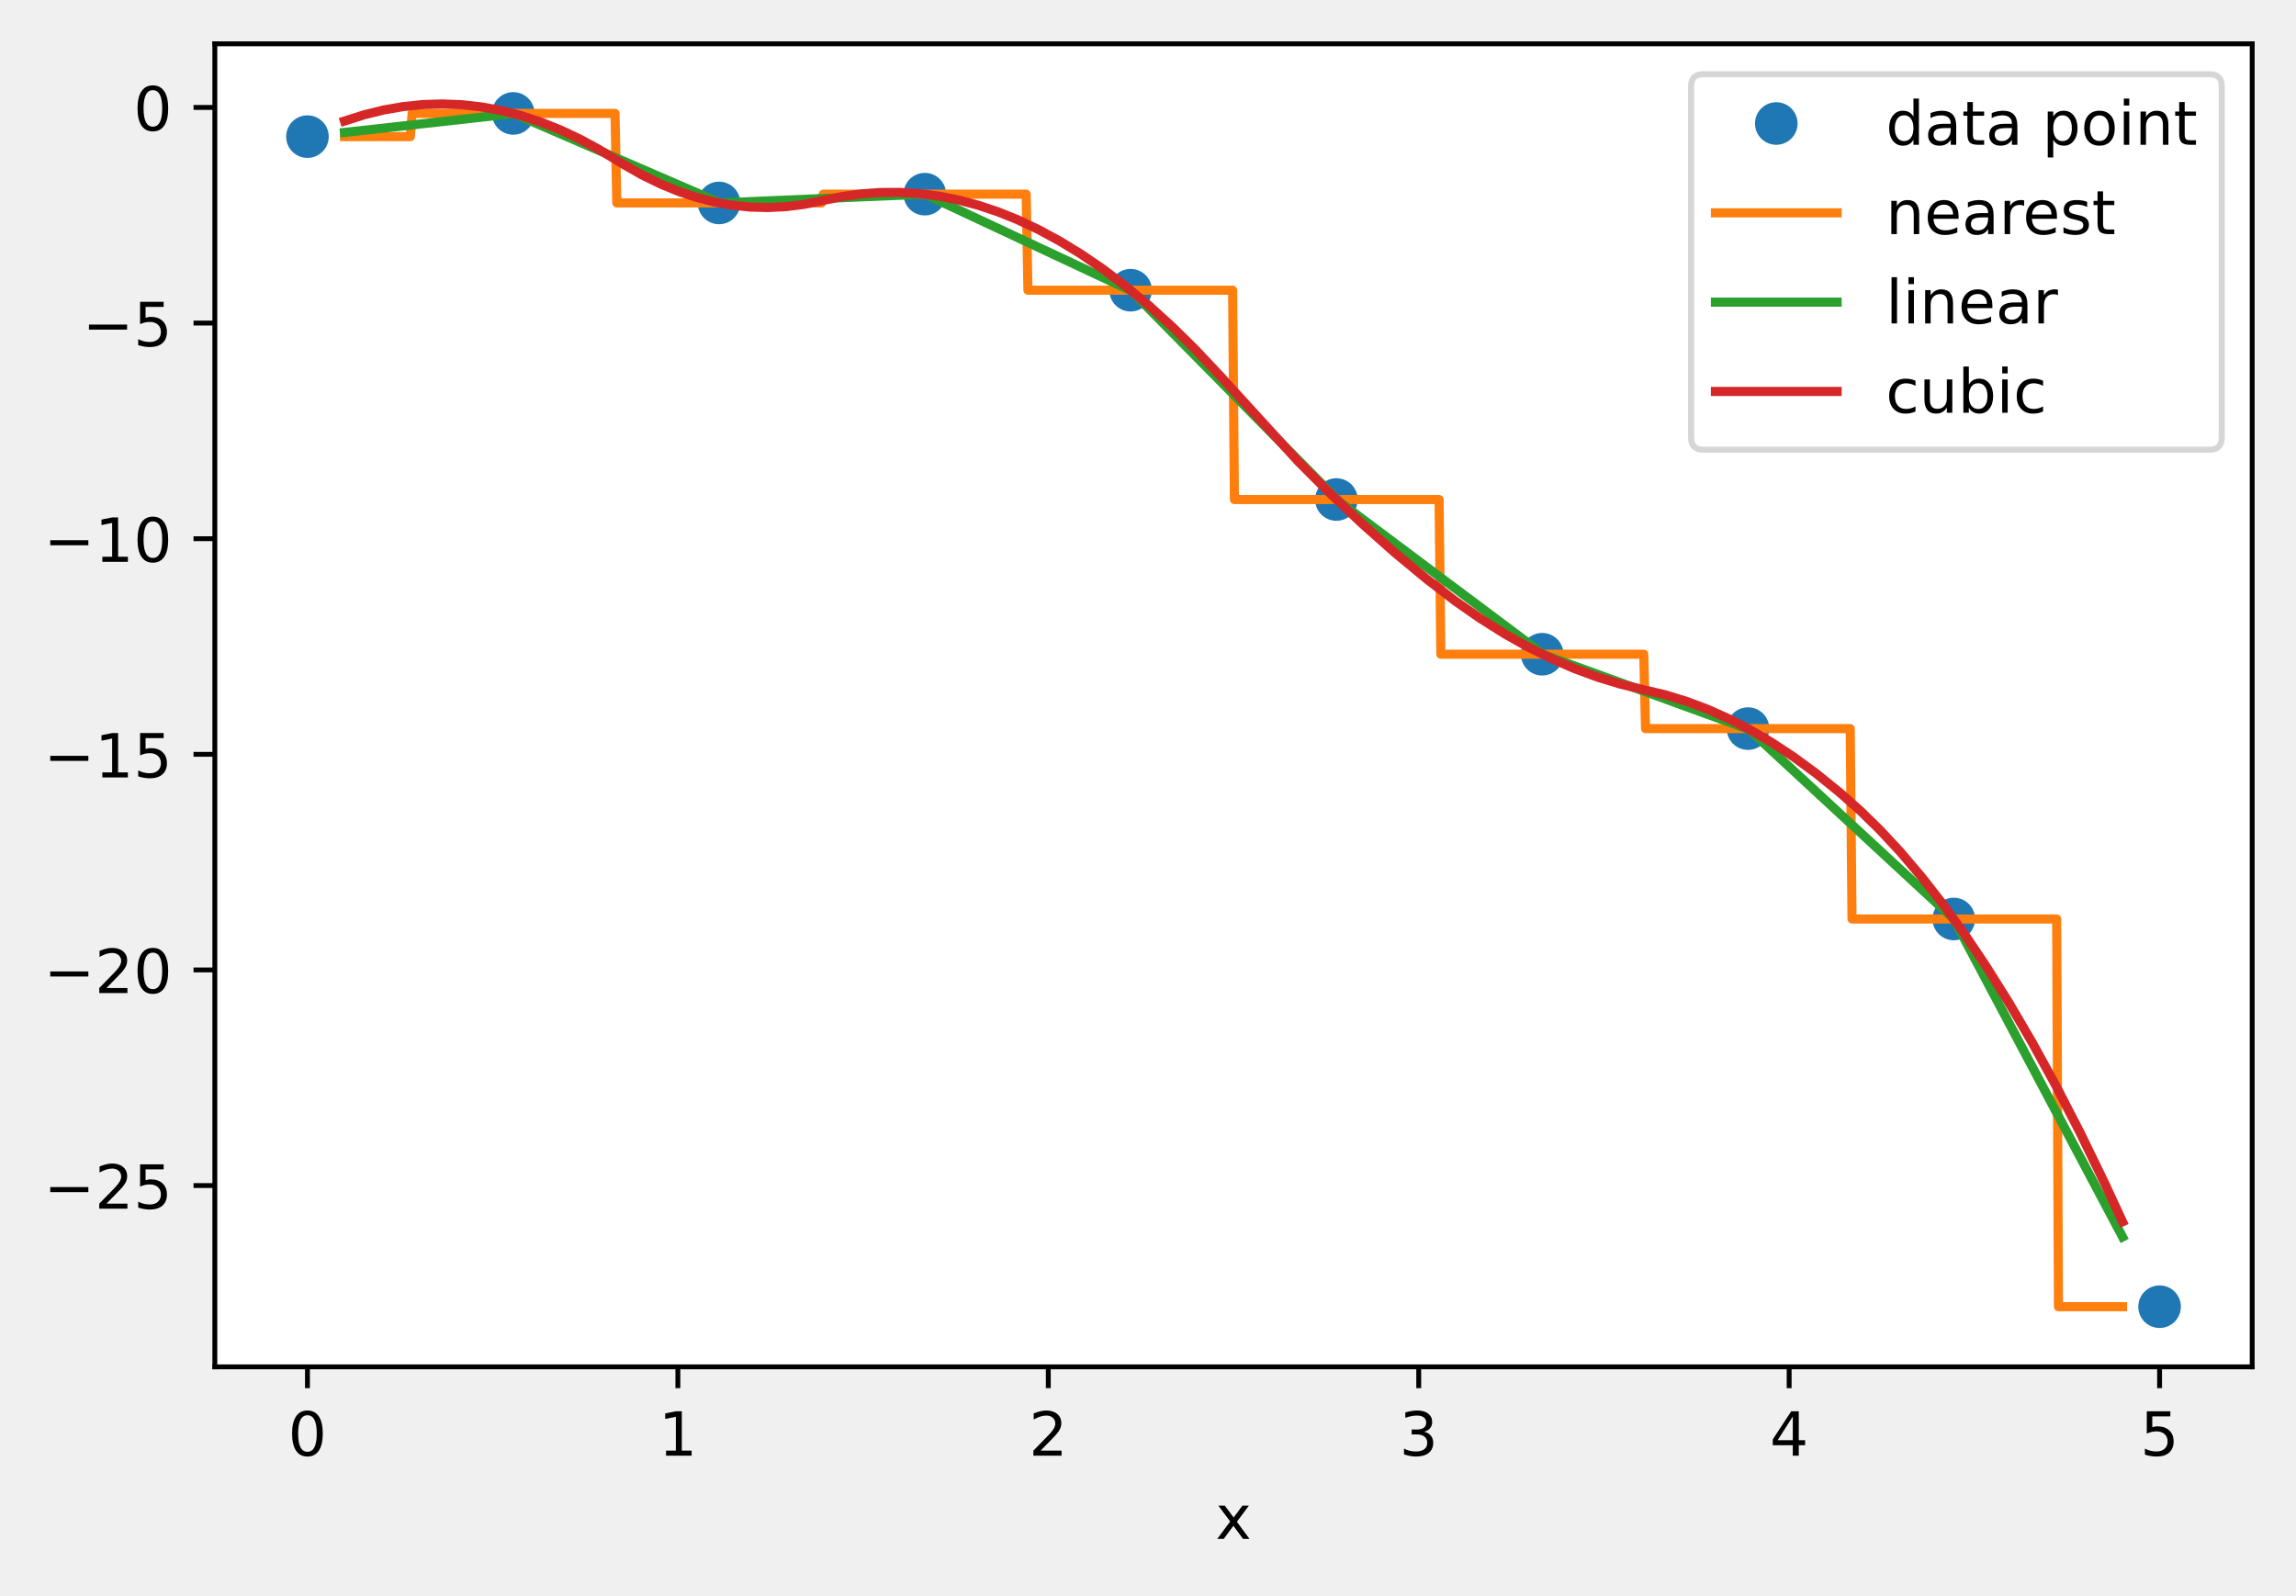
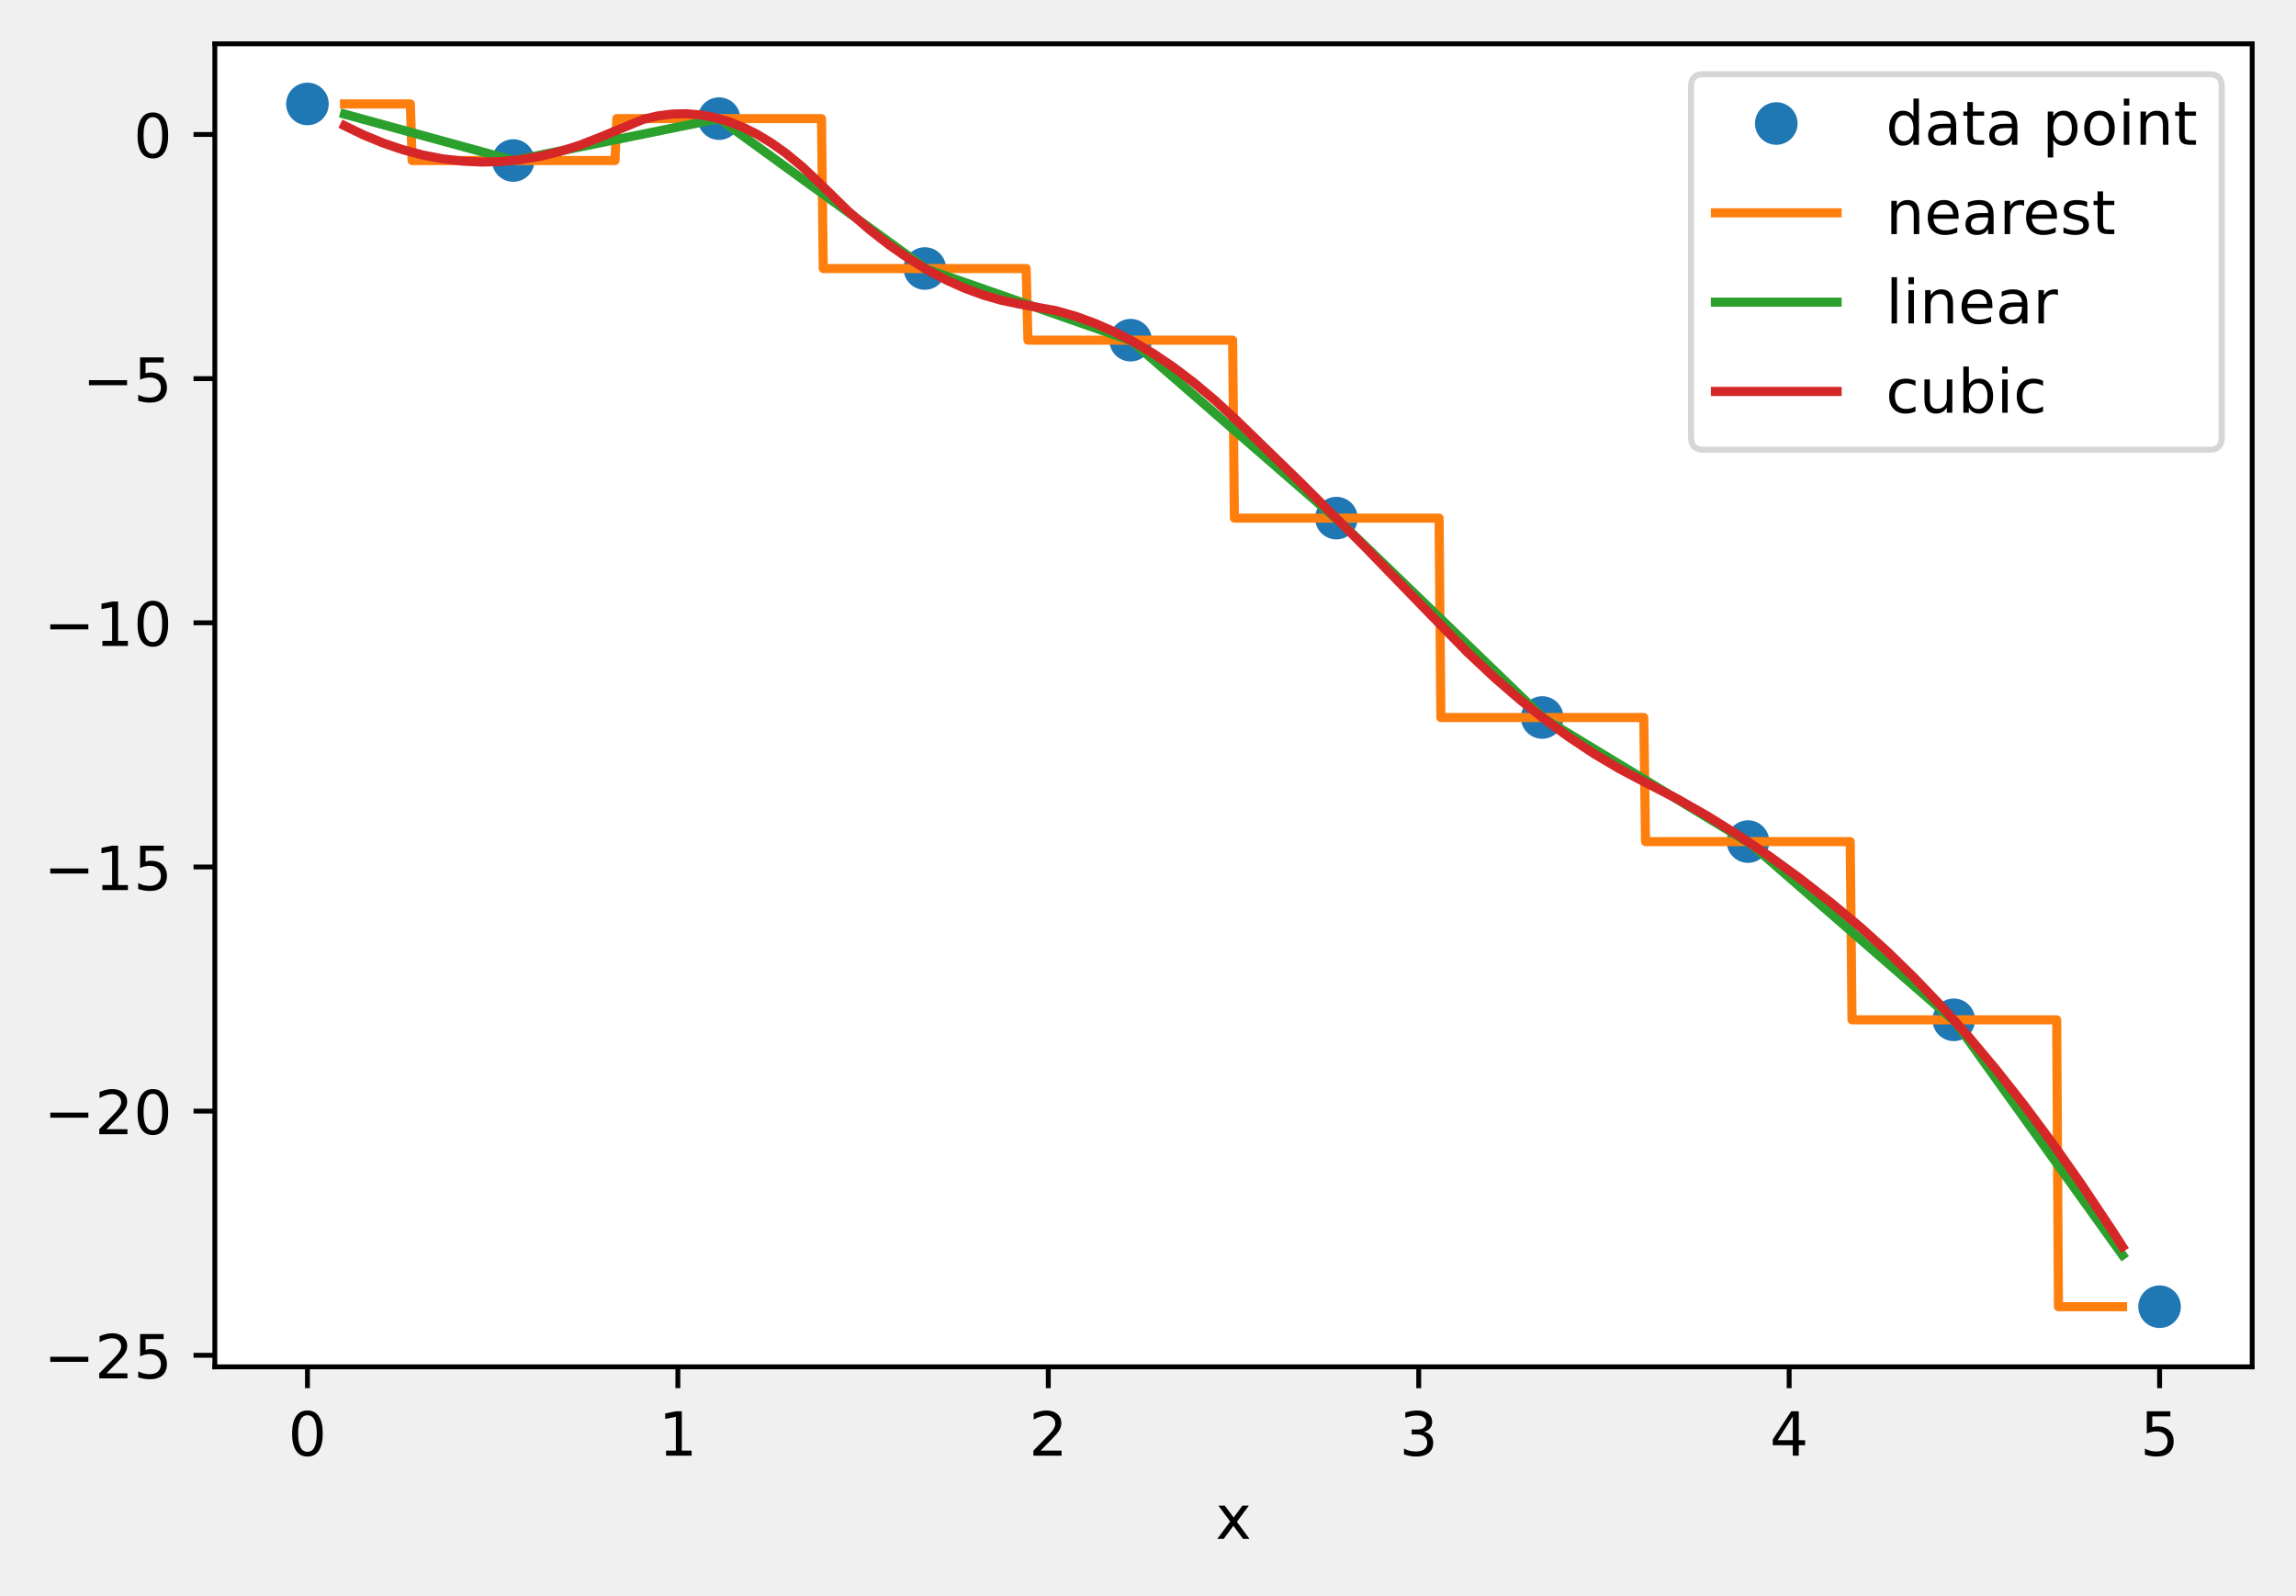
<svg xmlns="http://www.w3.org/2000/svg" xmlns:xlink="http://www.w3.org/1999/xlink" height="262.196pt" version="1.1" viewBox="0 0 377.305 262.196" width="377.305pt">
  <defs>
    <style type="text/css">*{stroke-linecap:butt;stroke-linejoin:round;}</style>
  </defs>
  <g id="figure_1">
    <g id="patch_1">
      <path d="M 0 262.196  L 377.305 262.196  L 377.305 0  L 0 0  z " style="fill:none;" />
    </g>
    <g id="axes_1">
      <g id="patch_2">
        <path d="M 35.305 224.64  L 370.105 224.64  L 370.105 7.2  L 35.305 7.2  z " style="fill:#ffffff;" />
      </g>
      <g id="matplotlib.axis_1">
        <g id="xtick_1">
          <g id="line2d_1">
            <defs>
-               <path d="M 0 0  L 0 3.5  " id="m76cf9fc1ed" style="stroke:#000000;stroke-width:0.8;" />
-             </defs>
-             <g>
-               <use style="stroke:#000000;stroke-width:0.8;" x="50.523" xlink:href="#m76cf9fc1ed" y="224.64" />
+               <path d="M 0 0  L 0 3.5  " id="m26c79f5d9f" style="stroke:#000000;stroke-width:0.8;" />
+             </defs>
+             <g>
+               <use style="stroke:#000000;stroke-width:0.8;" x="50.523" xlink:href="#m26c79f5d9f" y="224.64" />
            </g>
          </g>
          <g id="text_1">
            <g transform="translate(47.34162 239.2384)scale(0.1 -0.1)">
              <defs>
                <path d="M 31.781 66.406  Q 24.172 66.406 20.328 58.906  Q 16.5 51.422 16.5 36.375  Q 16.5 21.391 20.328 13.891  Q 24.172 6.391 31.781 6.391  Q 39.453 6.391 43.281 13.891  Q 47.125 21.391 47.125 36.375  Q 47.125 51.422 43.281 58.906  Q 39.453 66.406 31.781 66.406  z M 31.781 74.219  Q 44.047 74.219 50.516 64.516  Q 56.984 54.828 56.984 36.375  Q 56.984 17.969 50.516 8.266  Q 44.047 -1.422 31.781 -1.422  Q 19.531 -1.422 13.062 8.266  Q 6.594 17.969 6.594 36.375  Q 6.594 54.828 13.062 64.516  Q 19.531 74.219 31.781 74.219  z " id="DejaVuSans-48" />
              </defs>
              <use xlink:href="#DejaVuSans-48" />
            </g>
          </g>
        </g>
        <g id="xtick_2">
          <g id="line2d_2">
            <g>
-               <use style="stroke:#000000;stroke-width:0.8;" x="111.396" xlink:href="#m76cf9fc1ed" y="224.64" />
+               <use style="stroke:#000000;stroke-width:0.8;" x="111.396" xlink:href="#m26c79f5d9f" y="224.64" />
            </g>
          </g>
          <g id="text_2">
            <g transform="translate(108.2143 239.2384)scale(0.1 -0.1)">
              <defs>
                <path d="M 12.406 8.297  L 28.516 8.297  L 28.516 63.922  L 10.984 60.406  L 10.984 69.391  L 28.422 72.906  L 38.281 72.906  L 38.281 8.297  L 54.391 8.297  L 54.391 0  L 12.406 0  z " id="DejaVuSans-49" />
              </defs>
              <use xlink:href="#DejaVuSans-49" />
            </g>
          </g>
        </g>
        <g id="xtick_3">
          <g id="line2d_3">
            <g>
-               <use style="stroke:#000000;stroke-width:0.8;" x="172.268" xlink:href="#m76cf9fc1ed" y="224.64" />
+               <use style="stroke:#000000;stroke-width:0.8;" x="172.268" xlink:href="#m26c79f5d9f" y="224.64" />
            </g>
          </g>
          <g id="text_3">
            <g transform="translate(169.0871 239.2384)scale(0.1 -0.1)">
              <defs>
                <path d="M 19.188 8.297  L 53.609 8.297  L 53.609 0  L 7.328 0  L 7.328 8.297  Q 12.938 14.109 22.625 23.891  Q 32.328 33.688 34.812 36.531  Q 39.547 41.844 41.422 45.531  Q 43.312 49.219 43.312 52.781  Q 43.312 58.594 39.234 62.25  Q 35.156 65.922 28.609 65.922  Q 23.969 65.922 18.812 64.312  Q 13.672 62.703 7.812 59.422  L 7.812 69.391  Q 13.766 71.781 18.938 73  Q 24.125 74.219 28.422 74.219  Q 39.75 74.219 46.484 68.547  Q 53.219 62.891 53.219 53.422  Q 53.219 48.922 51.531 44.891  Q 49.859 40.875 45.406 35.406  Q 44.188 33.984 37.641 27.219  Q 31.109 20.453 19.188 8.297  z " id="DejaVuSans-50" />
              </defs>
              <use xlink:href="#DejaVuSans-50" />
            </g>
          </g>
        </g>
        <g id="xtick_4">
          <g id="line2d_4">
            <g>
-               <use style="stroke:#000000;stroke-width:0.8;" x="233.141" xlink:href="#m76cf9fc1ed" y="224.64" />
+               <use style="stroke:#000000;stroke-width:0.8;" x="233.141" xlink:href="#m26c79f5d9f" y="224.64" />
            </g>
          </g>
          <g id="text_4">
            <g transform="translate(229.9598 239.2384)scale(0.1 -0.1)">
              <defs>
                <path d="M 40.578 39.312  Q 47.656 37.797 51.625 33  Q 55.609 28.219 55.609 21.188  Q 55.609 10.406 48.188 4.484  Q 40.766 -1.422 27.094 -1.422  Q 22.516 -1.422 17.656 -0.516  Q 12.797 0.391 7.625 2.203  L 7.625 11.719  Q 11.719 9.328 16.594 8.109  Q 21.484 6.891 26.812 6.891  Q 36.078 6.891 40.938 10.547  Q 45.797 14.203 45.797 21.188  Q 45.797 27.641 41.281 31.266  Q 36.766 34.906 28.719 34.906  L 20.219 34.906  L 20.219 43.016  L 29.109 43.016  Q 36.375 43.016 40.234 45.922  Q 44.094 48.828 44.094 54.297  Q 44.094 59.906 40.109 62.906  Q 36.141 65.922 28.719 65.922  Q 24.656 65.922 20.016 65.031  Q 15.375 64.156 9.812 62.312  L 9.812 71.094  Q 15.438 72.656 20.344 73.438  Q 25.25 74.219 29.594 74.219  Q 40.828 74.219 47.359 69.109  Q 53.906 64.016 53.906 55.328  Q 53.906 49.266 50.438 45.094  Q 46.969 40.922 40.578 39.312  z " id="DejaVuSans-51" />
              </defs>
              <use xlink:href="#DejaVuSans-51" />
            </g>
          </g>
        </g>
        <g id="xtick_5">
          <g id="line2d_5">
            <g>
-               <use style="stroke:#000000;stroke-width:0.8;" x="294.014" xlink:href="#m76cf9fc1ed" y="224.64" />
+               <use style="stroke:#000000;stroke-width:0.8;" x="294.014" xlink:href="#m26c79f5d9f" y="224.64" />
            </g>
          </g>
          <g id="text_5">
            <g transform="translate(290.8325 239.2384)scale(0.1 -0.1)">
              <defs>
                <path d="M 37.797 64.312  L 12.891 25.391  L 37.797 25.391  z M 35.203 72.906  L 47.609 72.906  L 47.609 25.391  L 58.016 25.391  L 58.016 17.188  L 47.609 17.188  L 47.609 0  L 37.797 0  L 37.797 17.188  L 4.891 17.188  L 4.891 26.703  z " id="DejaVuSans-52" />
              </defs>
              <use xlink:href="#DejaVuSans-52" />
            </g>
          </g>
        </g>
        <g id="xtick_6">
          <g id="line2d_6">
            <g>
-               <use style="stroke:#000000;stroke-width:0.8;" x="354.887" xlink:href="#m76cf9fc1ed" y="224.64" />
+               <use style="stroke:#000000;stroke-width:0.8;" x="354.887" xlink:href="#m26c79f5d9f" y="224.64" />
            </g>
          </g>
          <g id="text_6">
            <g transform="translate(351.7053 239.2384)scale(0.1 -0.1)">
              <defs>
                <path d="M 10.797 72.906  L 49.516 72.906  L 49.516 64.594  L 19.828 64.594  L 19.828 46.734  Q 21.969 47.469 24.109 47.828  Q 26.266 48.188 28.422 48.188  Q 40.625 48.188 47.75 41.5  Q 54.891 34.812 54.891 23.391  Q 54.891 11.625 47.562 5.094  Q 40.234 -1.422 26.906 -1.422  Q 22.312 -1.422 17.547 -0.641  Q 12.797 0.141 7.719 1.703  L 7.719 11.625  Q 12.109 9.234 16.797 8.062  Q 21.484 6.891 26.703 6.891  Q 35.156 6.891 40.078 11.328  Q 45.016 15.766 45.016 23.391  Q 45.016 31 40.078 35.438  Q 35.156 39.891 26.703 39.891  Q 22.75 39.891 18.812 39.016  Q 14.891 38.141 10.797 36.281  z " id="DejaVuSans-53" />
              </defs>
              <use xlink:href="#DejaVuSans-53" />
            </g>
          </g>
        </g>
        <g id="text_7">
          <g transform="translate(199.7453 252.9166)scale(0.1 -0.1)">
            <defs>
              <path d="M 54.891 54.688  L 35.109 28.078  L 55.906 0  L 45.312 0  L 29.391 21.484  L 13.484 0  L 2.875 0  L 24.125 28.609  L 4.688 54.688  L 15.281 54.688  L 29.781 35.203  L 44.281 54.688  z " id="DejaVuSans-120" />
            </defs>
            <use xlink:href="#DejaVuSans-120" />
          </g>
        </g>
      </g>
      <g id="matplotlib.axis_2">
        <g id="ytick_1">
          <g id="line2d_7">
            <defs>
-               <path d="M 0 0  L -3.5 0  " id="m6fdab94261" style="stroke:#000000;stroke-width:0.8;" />
-             </defs>
-             <g>
-               <use style="stroke:#000000;stroke-width:0.8;" x="35.305" xlink:href="#m6fdab94261" y="194.847" />
+               <path d="M 0 0  L -3.5 0  " id="m3339cc3ca1" style="stroke:#000000;stroke-width:0.8;" />
+             </defs>
+             <g>
+               <use style="stroke:#000000;stroke-width:0.8;" x="35.305" xlink:href="#m3339cc3ca1" y="222.739" />
            </g>
          </g>
          <g id="text_8">
-             <g transform="translate(7.2 198.6462)scale(0.1 -0.1)">
+             <g transform="translate(7.2 226.5384)scale(0.1 -0.1)">
              <defs>
                <path d="M 10.594 35.5  L 73.188 35.5  L 73.188 27.203  L 10.594 27.203  z " id="DejaVuSans-8722" />
              </defs>
              <use xlink:href="#DejaVuSans-8722" />
              <use x="83.789" xlink:href="#DejaVuSans-50" />
              <use x="147.412" xlink:href="#DejaVuSans-53" />
            </g>
          </g>
        </g>
        <g id="ytick_2">
          <g id="line2d_8">
            <g>
-               <use style="stroke:#000000;stroke-width:0.8;" x="35.305" xlink:href="#m6fdab94261" y="159.409" />
+               <use style="stroke:#000000;stroke-width:0.8;" x="35.305" xlink:href="#m3339cc3ca1" y="182.612" />
            </g>
          </g>
          <g id="text_9">
-             <g transform="translate(7.2 163.2084)scale(0.1 -0.1)">
+             <g transform="translate(7.2 186.411)scale(0.1 -0.1)">
              <use xlink:href="#DejaVuSans-8722" />
              <use x="83.789" xlink:href="#DejaVuSans-50" />
              <use x="147.412" xlink:href="#DejaVuSans-48" />
            </g>
          </g>
        </g>
        <g id="ytick_3">
          <g id="line2d_9">
            <g>
-               <use style="stroke:#000000;stroke-width:0.8;" x="35.305" xlink:href="#m6fdab94261" y="123.971" />
+               <use style="stroke:#000000;stroke-width:0.8;" x="35.305" xlink:href="#m3339cc3ca1" y="142.484" />
            </g>
          </g>
          <g id="text_10">
-             <g transform="translate(7.2 127.7706)scale(0.1 -0.1)">
+             <g transform="translate(7.2 146.2836)scale(0.1 -0.1)">
              <use xlink:href="#DejaVuSans-8722" />
              <use x="83.789" xlink:href="#DejaVuSans-49" />
              <use x="147.412" xlink:href="#DejaVuSans-53" />
            </g>
          </g>
        </g>
        <g id="ytick_4">
          <g id="line2d_10">
            <g>
-               <use style="stroke:#000000;stroke-width:0.8;" x="35.305" xlink:href="#m6fdab94261" y="88.534" />
+               <use style="stroke:#000000;stroke-width:0.8;" x="35.305" xlink:href="#m3339cc3ca1" y="102.357" />
            </g>
          </g>
          <g id="text_11">
-             <g transform="translate(7.2 92.33283)scale(0.1 -0.1)">
+             <g transform="translate(7.2 106.1562)scale(0.1 -0.1)">
              <use xlink:href="#DejaVuSans-8722" />
              <use x="83.789" xlink:href="#DejaVuSans-49" />
              <use x="147.412" xlink:href="#DejaVuSans-48" />
            </g>
          </g>
        </g>
        <g id="ytick_5">
          <g id="line2d_11">
            <g>
-               <use style="stroke:#000000;stroke-width:0.8;" x="35.305" xlink:href="#m6fdab94261" y="53.096" />
+               <use style="stroke:#000000;stroke-width:0.8;" x="35.305" xlink:href="#m3339cc3ca1" y="62.23" />
            </g>
          </g>
          <g id="text_12">
-             <g transform="translate(13.5625 56.89505)scale(0.1 -0.1)">
+             <g transform="translate(13.5625 66.02886)scale(0.1 -0.1)">
              <use xlink:href="#DejaVuSans-8722" />
              <use x="83.789" xlink:href="#DejaVuSans-53" />
            </g>
          </g>
        </g>
        <g id="ytick_6">
          <g id="line2d_12">
            <g>
-               <use style="stroke:#000000;stroke-width:0.8;" x="35.305" xlink:href="#m6fdab94261" y="17.658" />
+               <use style="stroke:#000000;stroke-width:0.8;" x="35.305" xlink:href="#m3339cc3ca1" y="22.102" />
            </g>
          </g>
          <g id="text_13">
-             <g transform="translate(21.94219 21.45728)scale(0.1 -0.1)">
+             <g transform="translate(21.94219 25.90148)scale(0.1 -0.1)">
              <use xlink:href="#DejaVuSans-48" />
            </g>
          </g>
        </g>
      </g>
      <g id="line2d_13">
        <defs>
-           <path d="M 0 3  C 0.796 3 1.559 2.684 2.121 2.121  C 2.684 1.559 3 0.796 3 0  C 3 -0.796 2.684 -1.559 2.121 -2.121  C 1.559 -2.684 0.796 -3 0 -3  C -0.796 -3 -1.559 -2.684 -2.121 -2.121  C -2.684 -1.559 -3 -0.796 -3 0  C -3 0.796 -2.684 1.559 -2.121 2.121  C -1.559 2.684 -0.796 3 0 3  z " id="ma71629aff0" style="stroke:#1f77b4;" />
+           <path d="M 0 3  C 0.796 3 1.559 2.684 2.121 2.121  C 2.684 1.559 3 0.796 3 0  C 3 -0.796 2.684 -1.559 2.121 -2.121  C 1.559 -2.684 0.796 -3 0 -3  C -0.796 -3 -1.559 -2.684 -2.121 -2.121  C -2.684 -1.559 -3 -0.796 -3 0  C -3 0.796 -2.684 1.559 -2.121 2.121  C -1.559 2.684 -0.796 3 0 3  z " id="mc976bdf10b" style="stroke:#1f77b4;" />
        </defs>
-         <g clip-path="url(#p6786c105f7)">
-           <use style="fill:#1f77b4;stroke:#1f77b4;" x="50.523" xlink:href="#ma71629aff0" y="22.454" />
-           <use style="fill:#1f77b4;stroke:#1f77b4;" x="84.341" xlink:href="#ma71629aff0" y="18.641" />
-           <use style="fill:#1f77b4;stroke:#1f77b4;" x="118.159" xlink:href="#ma71629aff0" y="33.353" />
-           <use style="fill:#1f77b4;stroke:#1f77b4;" x="151.977" xlink:href="#ma71629aff0" y="31.911" />
-           <use style="fill:#1f77b4;stroke:#1f77b4;" x="185.796" xlink:href="#ma71629aff0" y="47.697" />
-           <use style="fill:#1f77b4;stroke:#1f77b4;" x="219.614" xlink:href="#ma71629aff0" y="82.095" />
-           <use style="fill:#1f77b4;stroke:#1f77b4;" x="253.432" xlink:href="#ma71629aff0" y="107.522" />
-           <use style="fill:#1f77b4;stroke:#1f77b4;" x="287.25" xlink:href="#ma71629aff0" y="119.747" />
-           <use style="fill:#1f77b4;stroke:#1f77b4;" x="321.068" xlink:href="#ma71629aff0" y="151.037" />
-           <use style="fill:#1f77b4;stroke:#1f77b4;" x="354.887" xlink:href="#ma71629aff0" y="214.756" />
+         <g clip-path="url(#p5be84748f5)">
+           <use style="fill:#1f77b4;stroke:#1f77b4;" x="50.523" xlink:href="#mc976bdf10b" y="17.084" />
+           <use style="fill:#1f77b4;stroke:#1f77b4;" x="84.341" xlink:href="#mc976bdf10b" y="26.381" />
+           <use style="fill:#1f77b4;stroke:#1f77b4;" x="118.159" xlink:href="#mc976bdf10b" y="19.498" />
+           <use style="fill:#1f77b4;stroke:#1f77b4;" x="151.977" xlink:href="#mc976bdf10b" y="44.13" />
+           <use style="fill:#1f77b4;stroke:#1f77b4;" x="185.796" xlink:href="#mc976bdf10b" y="55.906" />
+           <use style="fill:#1f77b4;stroke:#1f77b4;" x="219.614" xlink:href="#mc976bdf10b" y="85.153" />
+           <use style="fill:#1f77b4;stroke:#1f77b4;" x="253.432" xlink:href="#mc976bdf10b" y="117.921" />
+           <use style="fill:#1f77b4;stroke:#1f77b4;" x="287.25" xlink:href="#mc976bdf10b" y="138.315" />
+           <use style="fill:#1f77b4;stroke:#1f77b4;" x="321.068" xlink:href="#mc976bdf10b" y="167.608" />
+           <use style="fill:#1f77b4;stroke:#1f77b4;" x="354.887" xlink:href="#mc976bdf10b" y="214.756" />
        </g>
      </g>
      <g id="line2d_14">
-         <path clip-path="url(#p6786c105f7)" d="M 56.61 22.454  L 67.432 22.454  L 67.724 18.641  L 101.067 18.641  L 101.36 33.353  L 134.995 33.353  L 135.288 31.911  L 168.631 31.911  L 168.923 47.697  L 202.558 47.697  L 202.851 82.095  L 236.486 82.095  L 236.779 107.522  L 270.122 107.522  L 270.414 119.747  L 304.05 119.747  L 304.342 151.037  L 337.977 151.037  L 338.27 214.756  L 348.799 214.756  L 348.799 214.756  " style="fill:none;stroke:#ff7f0e;stroke-linecap:square;stroke-width:1.5;" />
+         <path clip-path="url(#p5be84748f5)" d="M 56.61 17.084  L 67.432 17.084  L 67.724 26.381  L 101.067 26.381  L 101.36 19.498  L 134.995 19.498  L 135.288 44.13  L 168.631 44.13  L 168.923 55.906  L 202.558 55.906  L 202.851 85.153  L 236.486 85.153  L 236.779 117.921  L 270.122 117.921  L 270.414 138.315  L 304.05 138.315  L 304.342 167.608  L 337.977 167.608  L 338.27 214.756  L 348.799 214.756  L 348.799 214.756  " style="fill:none;stroke:#ff7f0e;stroke-linecap:square;stroke-width:1.5;" />
      </g>
      <g id="line2d_15">
-         <path clip-path="url(#p6786c105f7)" d="M 56.61 21.768  L 84.396 18.665  L 118.324 33.346  L 151.959 31.912  L 156.054 33.814  L 185.887 47.79  L 220.107 82.467  L 253.743 107.634  L 287.378 119.865  L 321.013 150.986  L 322.476 153.689  L 348.799 203.287  L 348.799 203.287  " style="fill:none;stroke:#2ca02c;stroke-linecap:square;stroke-width:1.5;" />
+         <path clip-path="url(#p5be84748f5)" d="M 56.61 18.757  L 84.396 26.37  L 118.031 19.524  L 118.324 19.618  L 152.252 44.226  L 185.887 55.985  L 220.985 86.482  L 253.743 118.108  L 287.671 138.679  L 321.306 167.939  L 348.799 206.27  L 348.799 206.27  " style="fill:none;stroke:#2ca02c;stroke-linecap:square;stroke-width:1.5;" />
      </g>
      <g id="line2d_16">
-         <path clip-path="url(#p6786c105f7)" d="M 56.61 19.891  L 59.827 18.87  L 63.045 18.078  L 66.262 17.516  L 69.479 17.185  L 72.697 17.084  L 75.914 17.213  L 79.131 17.572  L 82.349 18.161  L 85.566 18.981  L 88.783 20.03  L 92 21.31  L 95.218 22.819  L 98.435 24.559  L 102.237 26.889  L 105.455 28.727  L 108.672 30.296  L 111.597 31.489  L 114.521 32.458  L 117.446 33.205  L 120.371 33.729  L 123.296 34.03  L 126.221 34.108  L 129.146 33.963  L 132.07 33.595  L 134.995 33.004  L 138.213 32.33  L 141.43 31.874  L 144.647 31.637  L 147.864 31.618  L 151.082 31.817  L 154.299 32.234  L 157.516 32.87  L 160.734 33.724  L 163.951 34.796  L 167.168 36.087  L 170.678 37.742  L 174.188 39.646  L 177.698 41.796  L 181.207 44.192  L 185.01 47.067  L 188.812 50.23  L 192.614 53.684  L 196.416 57.426  L 200.511 61.78  L 213.38 75.882  L 218.645 81.158  L 223.91 86.129  L 229.174 90.796  L 234.439 95.159  L 239.119 98.762  L 243.213 101.622  L 247.308 104.198  L 251.11 106.336  L 254.913 108.23  L 258.715 109.879  L 262.517 111.284  L 266.319 112.444  L 270.122 113.36  L 273.631 114.188  L 277.141 115.264  L 280.651 116.587  L 284.161 118.159  L 287.671 119.978  L 291.18 122.045  L 294.69 124.36  L 298.492 127.148  L 302.295 130.227  L 305.804 133.34  L 309.022 136.498  L 312.239 139.961  L 315.749 144.088  L 319.259 148.579  L 322.768 153.434  L 326.278 158.653  L 330.08 164.717  L 333.883 171.207  L 337.685 178.125  L 341.78 186.053  L 345.874 194.475  L 348.799 200.794  L 348.799 200.794  " style="fill:none;stroke:#d62728;stroke-linecap:square;stroke-width:1.5;" />
+         <path clip-path="url(#p5be84748f5)" d="M 56.61 20.663  L 59.827 22.217  L 63.045 23.538  L 66.262 24.624  L 69.479 25.477  L 72.697 26.095  L 75.914 26.48  L 79.131 26.632  L 82.349 26.549  L 85.566 26.233  L 88.783 25.683  L 92 24.899  L 95.218 23.881  L 98.435 22.629  L 105.747 19.598  L 108.087 19.05  L 110.427 18.747  L 112.767 18.691  L 115.106 18.881  L 117.446 19.316  L 119.786 19.998  L 122.126 20.925  L 124.466 22.099  L 126.806 23.518  L 129.146 25.184  L 131.778 27.352  L 134.41 29.831  L 139.382 34.698  L 142.892 37.749  L 146.11 40.259  L 149.327 42.495  L 152.544 44.456  L 155.761 46.142  L 158.686 47.437  L 161.611 48.505  L 164.536 49.345  L 167.461 49.959  L 173.603 51.075  L 176.82 51.999  L 180.037 53.174  L 183.255 54.601  L 186.472 56.28  L 189.689 58.211  L 192.907 60.393  L 196.124 62.827  L 199.634 65.769  L 203.143 69.009  L 213.673 79.242  L 224.202 89.787  L 234.731 100.646  L 241.166 107.226  L 245.553 111.339  L 249.648 114.888  L 253.743 118.159  L 257.837 121.151  L 261.932 123.865  L 266.027 126.299  L 269.829 128.31  L 275.679 131.319  L 280.651 134.154  L 285.623 137.247  L 290.595 140.597  L 295.568 144.206  L 300.832 148.307  L 305.804 152.454  L 310.192 156.419  L 314.579 160.7  L 318.966 165.295  L 323.353 170.205  L 328.033 175.789  L 332.713 181.731  L 337.392 188.032  L 342.072 194.69  L 347.044 202.157  L 348.799 204.889  L 348.799 204.889  " style="fill:none;stroke:#d62728;stroke-linecap:square;stroke-width:1.5;" />
      </g>
      <g id="patch_3">
        <path d="M 35.305 224.64  L 35.305 7.2  " style="fill:none;stroke:#000000;stroke-linecap:square;stroke-linejoin:miter;stroke-width:0.8;" />
      </g>
      <g id="patch_4">
        <path d="M 370.105 224.64  L 370.105 7.2  " style="fill:none;stroke:#000000;stroke-linecap:square;stroke-linejoin:miter;stroke-width:0.8;" />
      </g>
      <g id="patch_5">
        <path d="M 35.305 224.64  L 370.105 224.64  " style="fill:none;stroke:#000000;stroke-linecap:square;stroke-linejoin:miter;stroke-width:0.8;" />
      </g>
      <g id="patch_6">
        <path d="M 35.305 7.2  L 370.105 7.2  " style="fill:none;stroke:#000000;stroke-linecap:square;stroke-linejoin:miter;stroke-width:0.8;" />
      </g>
      <g id="legend_1">
        <g id="patch_7">
          <path d="M 279.898 73.912  L 363.105 73.912  Q 365.105 73.912 365.105 71.912  L 365.105 14.2  Q 365.105 12.2 363.105 12.2  L 279.898 12.2  Q 277.898 12.2 277.898 14.2  L 277.898 71.912  Q 277.898 73.912 279.898 73.912  z " style="fill:#ffffff;opacity:0.8;stroke:#cccccc;stroke-linejoin:miter;" />
        </g>
        <g id="line2d_17" />
        <g id="line2d_18">
          <g>
-             <use style="fill:#1f77b4;stroke:#1f77b4;" x="291.898" xlink:href="#ma71629aff0" y="20.298" />
+             <use style="fill:#1f77b4;stroke:#1f77b4;" x="291.898" xlink:href="#mc976bdf10b" y="20.298" />
          </g>
        </g>
        <g id="text_14">
          <g transform="translate(309.8984 23.79844)scale(0.1 -0.1)">
            <defs>
              <path d="M 45.406 46.391  L 45.406 75.984  L 54.391 75.984  L 54.391 0  L 45.406 0  L 45.406 8.203  Q 42.578 3.328 38.25 0.953  Q 33.938 -1.422 27.875 -1.422  Q 17.969 -1.422 11.734 6.484  Q 5.516 14.406 5.516 27.297  Q 5.516 40.188 11.734 48.094  Q 17.969 56 27.875 56  Q 33.938 56 38.25 53.625  Q 42.578 51.266 45.406 46.391  z M 14.797 27.297  Q 14.797 17.391 18.875 11.75  Q 22.953 6.109 30.078 6.109  Q 37.203 6.109 41.297 11.75  Q 45.406 17.391 45.406 27.297  Q 45.406 37.203 41.297 42.844  Q 37.203 48.484 30.078 48.484  Q 22.953 48.484 18.875 42.844  Q 14.797 37.203 14.797 27.297  z " id="DejaVuSans-100" />
              <path d="M 34.281 27.484  Q 23.391 27.484 19.188 25  Q 14.984 22.516 14.984 16.5  Q 14.984 11.719 18.141 8.906  Q 21.297 6.109 26.703 6.109  Q 34.188 6.109 38.703 11.406  Q 43.219 16.703 43.219 25.484  L 43.219 27.484  z M 52.203 31.203  L 52.203 0  L 43.219 0  L 43.219 8.297  Q 40.141 3.328 35.547 0.953  Q 30.953 -1.422 24.312 -1.422  Q 15.922 -1.422 10.953 3.297  Q 6 8.016 6 15.922  Q 6 25.141 12.172 29.828  Q 18.359 34.516 30.609 34.516  L 43.219 34.516  L 43.219 35.406  Q 43.219 41.609 39.141 45  Q 35.062 48.391 27.688 48.391  Q 23 48.391 18.547 47.266  Q 14.109 46.141 10.016 43.891  L 10.016 52.203  Q 14.938 54.109 19.578 55.047  Q 24.219 56 28.609 56  Q 40.484 56 46.344 49.844  Q 52.203 43.703 52.203 31.203  z " id="DejaVuSans-97" />
              <path d="M 18.312 70.219  L 18.312 54.688  L 36.812 54.688  L 36.812 47.703  L 18.312 47.703  L 18.312 18.016  Q 18.312 11.328 20.141 9.422  Q 21.969 7.516 27.594 7.516  L 36.812 7.516  L 36.812 0  L 27.594 0  Q 17.188 0 13.234 3.875  Q 9.281 7.766 9.281 18.016  L 9.281 47.703  L 2.688 47.703  L 2.688 54.688  L 9.281 54.688  L 9.281 70.219  z " id="DejaVuSans-116" />
              <path id="DejaVuSans-32" />
              <path d="M 18.109 8.203  L 18.109 -20.797  L 9.078 -20.797  L 9.078 54.688  L 18.109 54.688  L 18.109 46.391  Q 20.953 51.266 25.266 53.625  Q 29.594 56 35.594 56  Q 45.562 56 51.781 48.094  Q 58.016 40.188 58.016 27.297  Q 58.016 14.406 51.781 6.484  Q 45.562 -1.422 35.594 -1.422  Q 29.594 -1.422 25.266 0.953  Q 20.953 3.328 18.109 8.203  z M 48.688 27.297  Q 48.688 37.203 44.609 42.844  Q 40.531 48.484 33.406 48.484  Q 26.266 48.484 22.188 42.844  Q 18.109 37.203 18.109 27.297  Q 18.109 17.391 22.188 11.75  Q 26.266 6.109 33.406 6.109  Q 40.531 6.109 44.609 11.75  Q 48.688 17.391 48.688 27.297  z " id="DejaVuSans-112" />
              <path d="M 30.609 48.391  Q 23.391 48.391 19.188 42.75  Q 14.984 37.109 14.984 27.297  Q 14.984 17.484 19.156 11.844  Q 23.344 6.203 30.609 6.203  Q 37.797 6.203 41.984 11.859  Q 46.188 17.531 46.188 27.297  Q 46.188 37.016 41.984 42.703  Q 37.797 48.391 30.609 48.391  z M 30.609 56  Q 42.328 56 49.016 48.375  Q 55.719 40.766 55.719 27.297  Q 55.719 13.875 49.016 6.219  Q 42.328 -1.422 30.609 -1.422  Q 18.844 -1.422 12.172 6.219  Q 5.516 13.875 5.516 27.297  Q 5.516 40.766 12.172 48.375  Q 18.844 56 30.609 56  z " id="DejaVuSans-111" />
              <path d="M 9.422 54.688  L 18.406 54.688  L 18.406 0  L 9.422 0  z M 9.422 75.984  L 18.406 75.984  L 18.406 64.594  L 9.422 64.594  z " id="DejaVuSans-105" />
              <path d="M 54.891 33.016  L 54.891 0  L 45.906 0  L 45.906 32.719  Q 45.906 40.484 42.875 44.328  Q 39.844 48.188 33.797 48.188  Q 26.516 48.188 22.312 43.547  Q 18.109 38.922 18.109 30.906  L 18.109 0  L 9.078 0  L 9.078 54.688  L 18.109 54.688  L 18.109 46.188  Q 21.344 51.125 25.703 53.562  Q 30.078 56 35.797 56  Q 45.219 56 50.047 50.172  Q 54.891 44.344 54.891 33.016  z " id="DejaVuSans-110" />
            </defs>
            <use xlink:href="#DejaVuSans-100" />
            <use x="63.477" xlink:href="#DejaVuSans-97" />
            <use x="124.756" xlink:href="#DejaVuSans-116" />
            <use x="163.965" xlink:href="#DejaVuSans-97" />
            <use x="225.244" xlink:href="#DejaVuSans-32" />
            <use x="257.031" xlink:href="#DejaVuSans-112" />
            <use x="320.508" xlink:href="#DejaVuSans-111" />
            <use x="381.689" xlink:href="#DejaVuSans-105" />
            <use x="409.473" xlink:href="#DejaVuSans-110" />
            <use x="472.852" xlink:href="#DejaVuSans-116" />
          </g>
        </g>
        <g id="line2d_19">
          <path d="M 281.898 34.977  L 301.898 34.977  " style="fill:none;stroke:#ff7f0e;stroke-linecap:square;stroke-width:1.5;" />
        </g>
        <g id="line2d_20" />
        <g id="text_15">
          <g transform="translate(309.8984 38.47656)scale(0.1 -0.1)">
            <defs>
              <path d="M 56.203 29.594  L 56.203 25.203  L 14.891 25.203  Q 15.484 15.922 20.484 11.062  Q 25.484 6.203 34.422 6.203  Q 39.594 6.203 44.453 7.469  Q 49.312 8.734 54.109 11.281  L 54.109 2.781  Q 49.266 0.734 44.188 -0.344  Q 39.109 -1.422 33.891 -1.422  Q 20.797 -1.422 13.156 6.188  Q 5.516 13.812 5.516 26.812  Q 5.516 40.234 12.766 48.109  Q 20.016 56 32.328 56  Q 43.359 56 49.781 48.891  Q 56.203 41.797 56.203 29.594  z M 47.219 32.234  Q 47.125 39.594 43.094 43.984  Q 39.062 48.391 32.422 48.391  Q 24.906 48.391 20.391 44.141  Q 15.875 39.891 15.188 32.172  z " id="DejaVuSans-101" />
              <path d="M 41.109 46.297  Q 39.594 47.172 37.812 47.578  Q 36.031 48 33.891 48  Q 26.266 48 22.188 43.047  Q 18.109 38.094 18.109 28.812  L 18.109 0  L 9.078 0  L 9.078 54.688  L 18.109 54.688  L 18.109 46.188  Q 20.953 51.172 25.484 53.578  Q 30.031 56 36.531 56  Q 37.453 56 38.578 55.875  Q 39.703 55.766 41.062 55.516  z " id="DejaVuSans-114" />
              <path d="M 44.281 53.078  L 44.281 44.578  Q 40.484 46.531 36.375 47.5  Q 32.281 48.484 27.875 48.484  Q 21.188 48.484 17.844 46.438  Q 14.5 44.391 14.5 40.281  Q 14.5 37.156 16.891 35.375  Q 19.281 33.594 26.516 31.984  L 29.594 31.297  Q 39.156 29.25 43.188 25.516  Q 47.219 21.781 47.219 15.094  Q 47.219 7.469 41.188 3.016  Q 35.156 -1.422 24.609 -1.422  Q 20.219 -1.422 15.453 -0.562  Q 10.688 0.297 5.422 2  L 5.422 11.281  Q 10.406 8.688 15.234 7.391  Q 20.062 6.109 24.812 6.109  Q 31.156 6.109 34.562 8.281  Q 37.984 10.453 37.984 14.406  Q 37.984 18.062 35.516 20.016  Q 33.062 21.969 24.703 23.781  L 21.578 24.516  Q 13.234 26.266 9.516 29.906  Q 5.812 33.547 5.812 39.891  Q 5.812 47.609 11.281 51.797  Q 16.75 56 26.812 56  Q 31.781 56 36.172 55.266  Q 40.578 54.547 44.281 53.078  z " id="DejaVuSans-115" />
            </defs>
            <use xlink:href="#DejaVuSans-110" />
            <use x="63.379" xlink:href="#DejaVuSans-101" />
            <use x="124.902" xlink:href="#DejaVuSans-97" />
            <use x="186.182" xlink:href="#DejaVuSans-114" />
            <use x="225.045" xlink:href="#DejaVuSans-101" />
            <use x="286.568" xlink:href="#DejaVuSans-115" />
            <use x="338.668" xlink:href="#DejaVuSans-116" />
          </g>
        </g>
        <g id="line2d_21">
          <path d="M 281.898 49.655  L 301.898 49.655  " style="fill:none;stroke:#2ca02c;stroke-linecap:square;stroke-width:1.5;" />
        </g>
        <g id="line2d_22" />
        <g id="text_16">
          <g transform="translate(309.8984 53.15469)scale(0.1 -0.1)">
            <defs>
              <path d="M 9.422 75.984  L 18.406 75.984  L 18.406 0  L 9.422 0  z " id="DejaVuSans-108" />
            </defs>
            <use xlink:href="#DejaVuSans-108" />
            <use x="27.783" xlink:href="#DejaVuSans-105" />
            <use x="55.566" xlink:href="#DejaVuSans-110" />
            <use x="118.945" xlink:href="#DejaVuSans-101" />
            <use x="180.469" xlink:href="#DejaVuSans-97" />
            <use x="241.748" xlink:href="#DejaVuSans-114" />
          </g>
        </g>
        <g id="line2d_23">
          <path d="M 281.898 64.333  L 301.898 64.333  " style="fill:none;stroke:#d62728;stroke-linecap:square;stroke-width:1.5;" />
        </g>
        <g id="line2d_24" />
        <g id="text_17">
          <g transform="translate(309.8984 67.83281)scale(0.1 -0.1)">
            <defs>
              <path d="M 48.781 52.594  L 48.781 44.188  Q 44.969 46.297 41.141 47.344  Q 37.312 48.391 33.406 48.391  Q 24.656 48.391 19.812 42.844  Q 14.984 37.312 14.984 27.297  Q 14.984 17.281 19.812 11.734  Q 24.656 6.203 33.406 6.203  Q 37.312 6.203 41.141 7.25  Q 44.969 8.297 48.781 10.406  L 48.781 2.094  Q 45.016 0.344 40.984 -0.531  Q 36.969 -1.422 32.422 -1.422  Q 20.062 -1.422 12.781 6.344  Q 5.516 14.109 5.516 27.297  Q 5.516 40.672 12.859 48.328  Q 20.219 56 33.016 56  Q 37.156 56 41.109 55.141  Q 45.062 54.297 48.781 52.594  z " id="DejaVuSans-99" />
              <path d="M 8.5 21.578  L 8.5 54.688  L 17.484 54.688  L 17.484 21.922  Q 17.484 14.156 20.5 10.266  Q 23.531 6.391 29.594 6.391  Q 36.859 6.391 41.078 11.031  Q 45.312 15.672 45.312 23.688  L 45.312 54.688  L 54.297 54.688  L 54.297 0  L 45.312 0  L 45.312 8.406  Q 42.047 3.422 37.719 1  Q 33.406 -1.422 27.688 -1.422  Q 18.266 -1.422 13.375 4.438  Q 8.5 10.297 8.5 21.578  z M 31.109 56  z " id="DejaVuSans-117" />
              <path d="M 48.688 27.297  Q 48.688 37.203 44.609 42.844  Q 40.531 48.484 33.406 48.484  Q 26.266 48.484 22.188 42.844  Q 18.109 37.203 18.109 27.297  Q 18.109 17.391 22.188 11.75  Q 26.266 6.109 33.406 6.109  Q 40.531 6.109 44.609 11.75  Q 48.688 17.391 48.688 27.297  z M 18.109 46.391  Q 20.953 51.266 25.266 53.625  Q 29.594 56 35.594 56  Q 45.562 56 51.781 48.094  Q 58.016 40.188 58.016 27.297  Q 58.016 14.406 51.781 6.484  Q 45.562 -1.422 35.594 -1.422  Q 29.594 -1.422 25.266 0.953  Q 20.953 3.328 18.109 8.203  L 18.109 0  L 9.078 0  L 9.078 75.984  L 18.109 75.984  z " id="DejaVuSans-98" />
            </defs>
            <use xlink:href="#DejaVuSans-99" />
            <use x="54.98" xlink:href="#DejaVuSans-117" />
            <use x="118.359" xlink:href="#DejaVuSans-98" />
            <use x="181.836" xlink:href="#DejaVuSans-105" />
            <use x="209.619" xlink:href="#DejaVuSans-99" />
          </g>
        </g>
      </g>
    </g>
  </g>
  <defs>
-     <clipPath id="p6786c105f7">
+     <clipPath id="p5be84748f5">
      <rect height="217.44" width="334.8" x="35.305" y="7.2" />
    </clipPath>
  </defs>
</svg>
